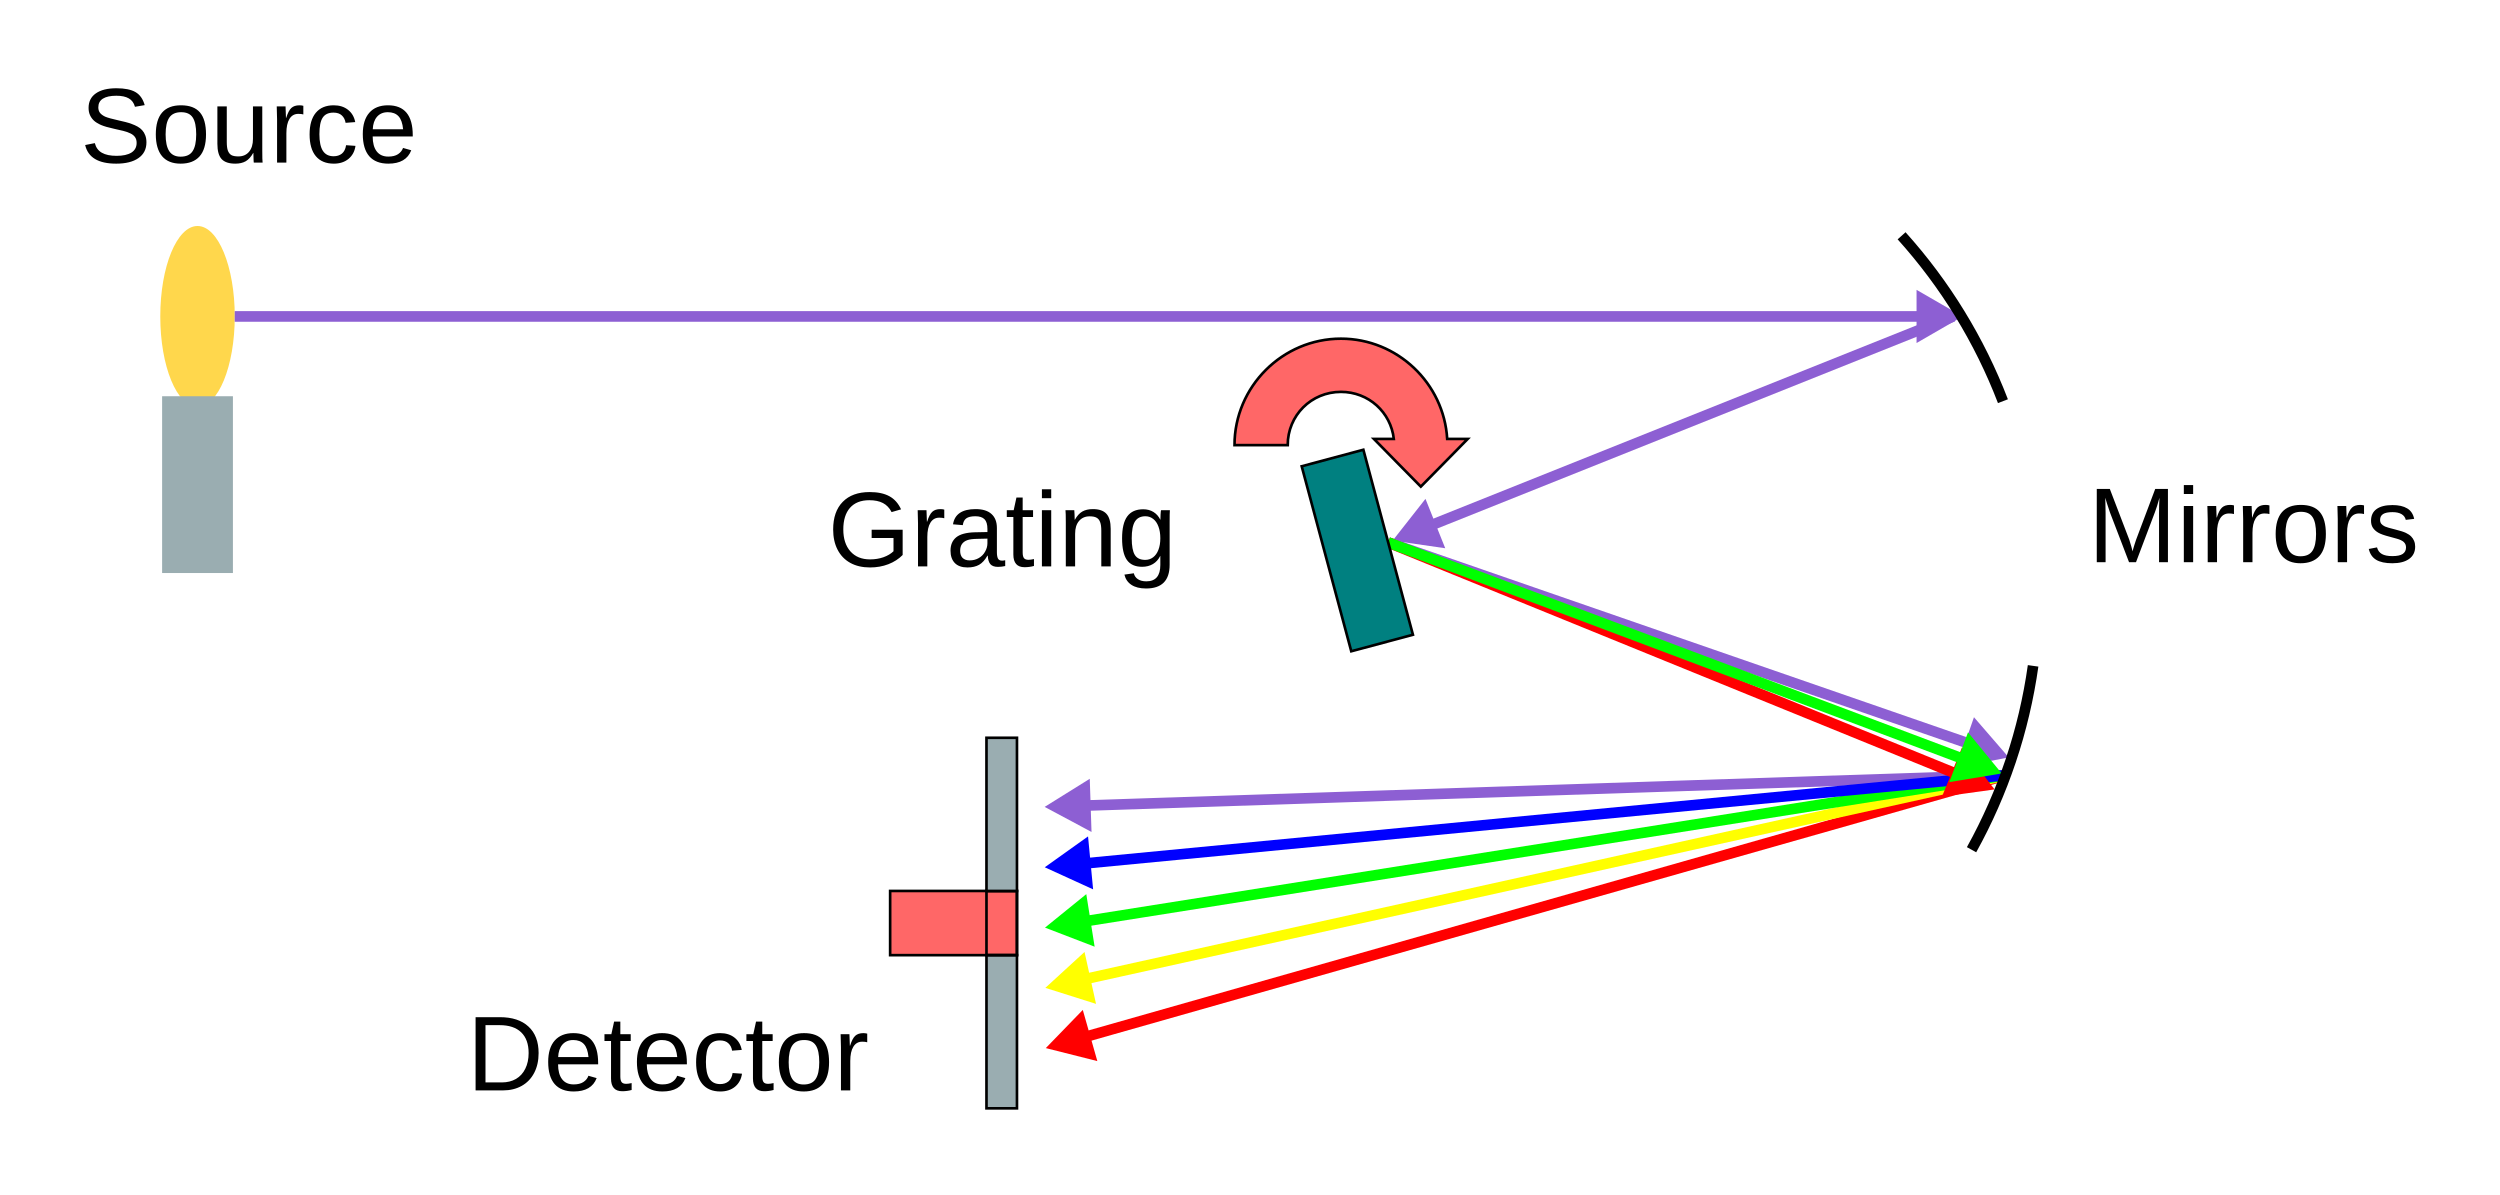
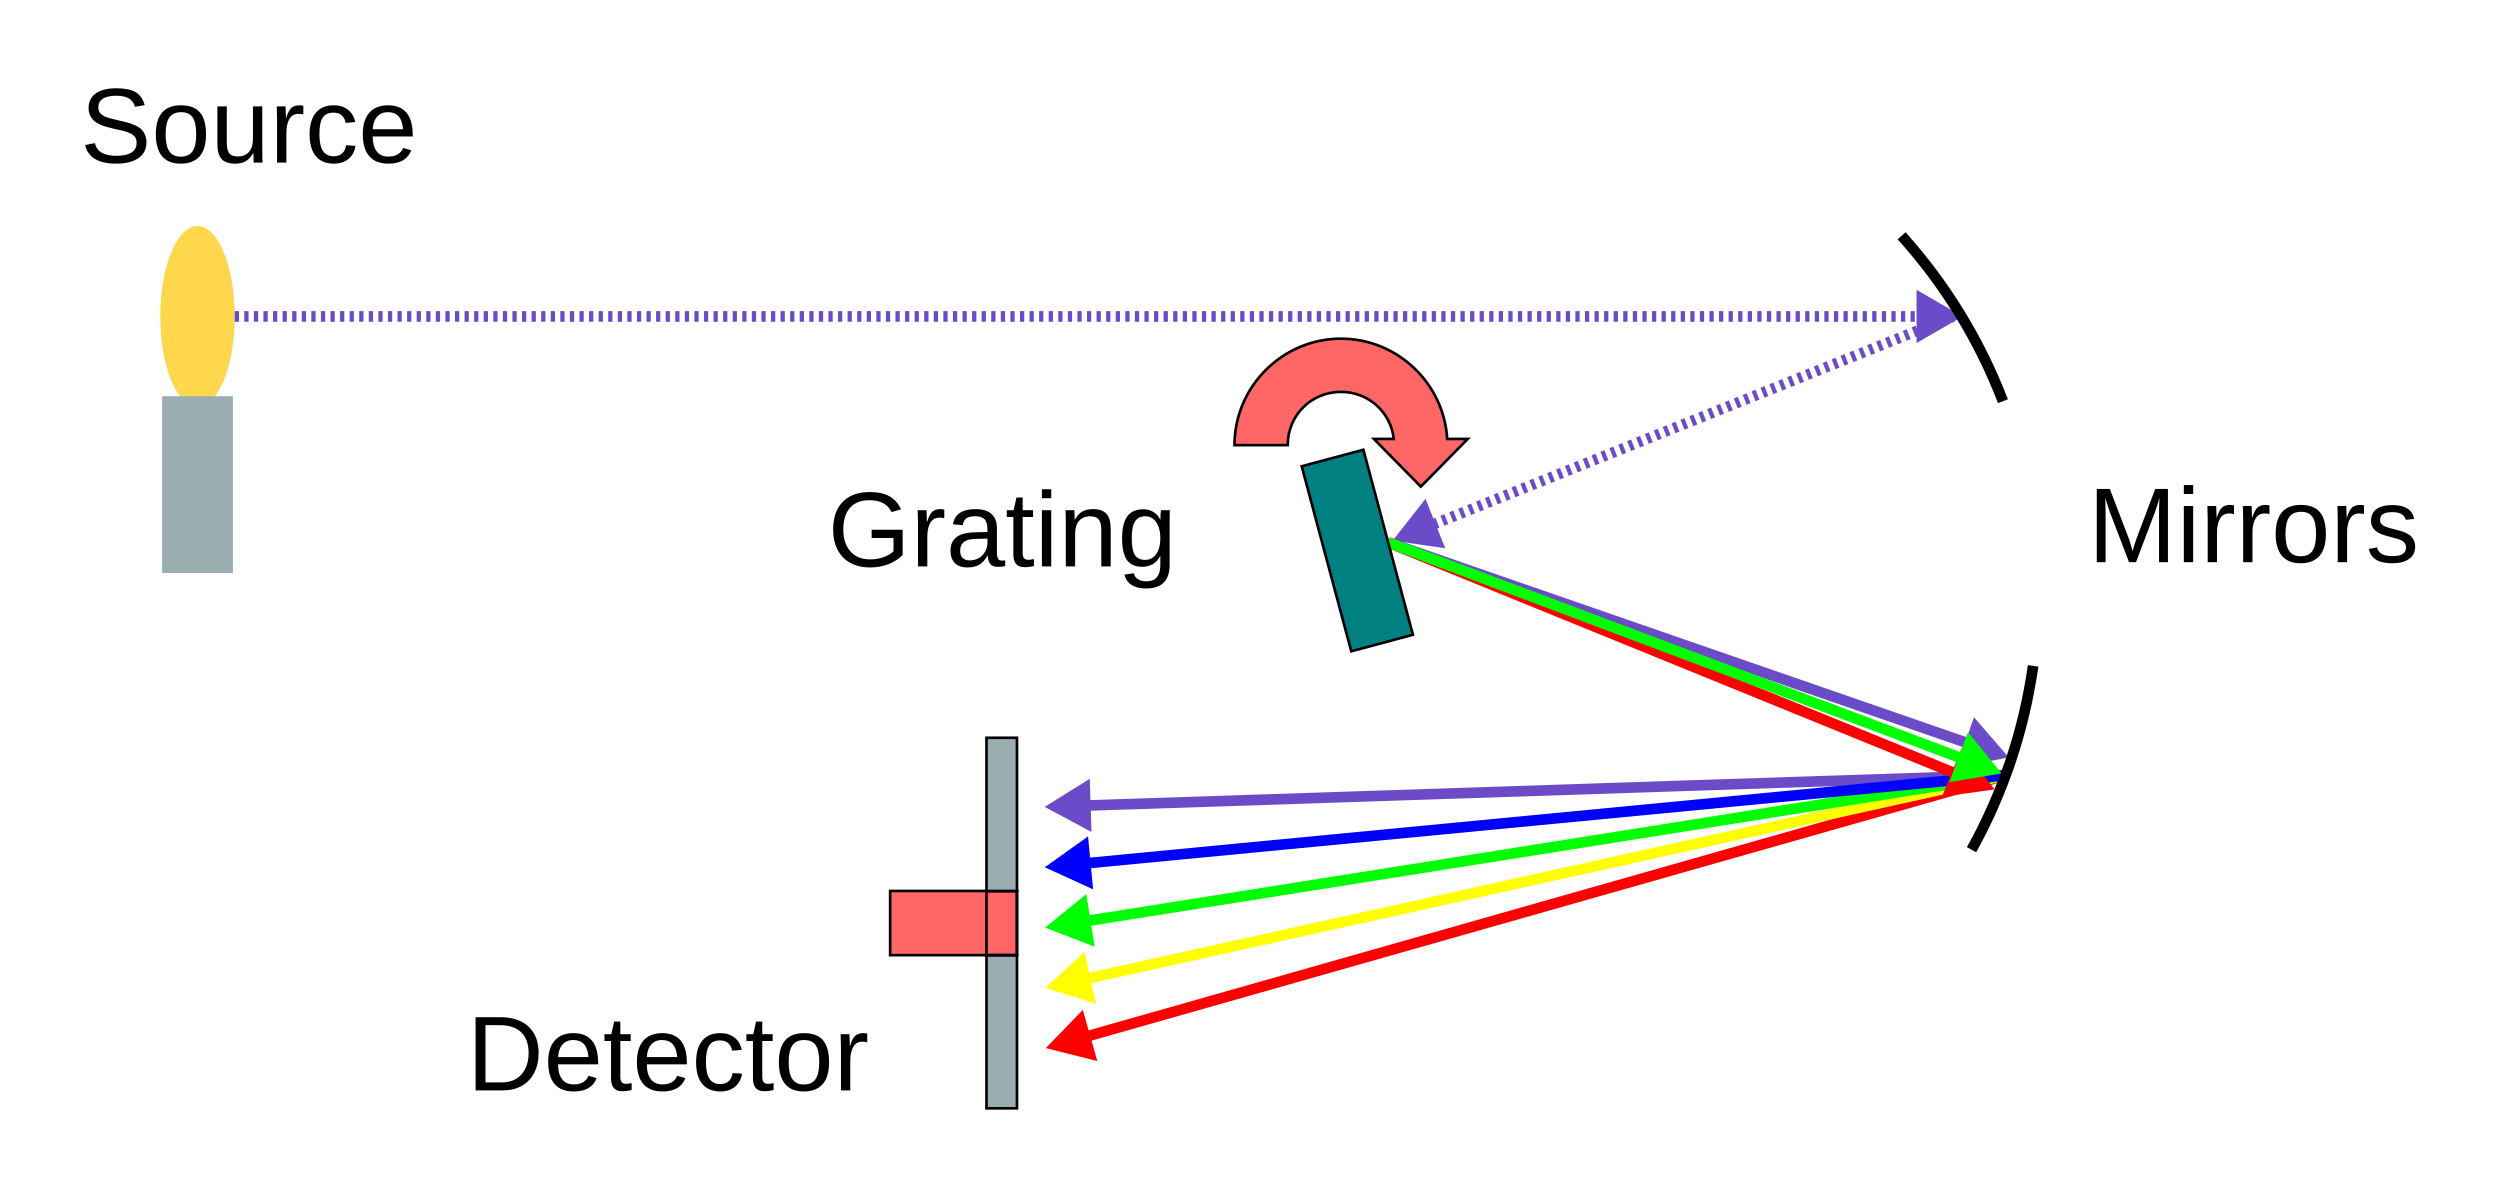
<svg xmlns="http://www.w3.org/2000/svg" xmlns:xlink="http://www.w3.org/1999/xlink" viewBox="0 0 469.92 224.58">
  <defs>
    <path id="marker" transform="scale(.5)" d="m5.77 0-8.65 5v-10z" />
    <marker id="marker1" overflow="visible" orient="auto">
-       <use width="100%" height="100%" xlink:href="#marker" fill="#ff0000" />
+       <use xlink:href="#marker" fill="#ff0000" />
    </marker>
    <marker id="marker2" overflow="visible" orient="auto">
-       <use width="100%" height="100%" xlink:href="#marker" fill="#00ff00" />
+       <use xlink:href="#marker" fill="#00ff00" />
    </marker>
    <marker id="marker3" overflow="visible" orient="auto">
-       <use width="100%" height="100%" xlink:href="#marker" fill="#0000ff" />
+       <use xlink:href="#marker" fill="#0000ff" />
    </marker>
    <marker id="marker4" overflow="visible" orient="auto">
-       <use width="100%" height="100%" xlink:href="#marker" fill="#ffff00" />
+       <use xlink:href="#marker" fill="#ffff00" />
    </marker>
    <marker id="marker5" overflow="visible" orient="auto">
-       <use width="100%" height="100%" xlink:href="#marker" fill="#8d5fd3" />
+       <use xlink:href="#marker" fill="#6b4bc8" stroke="none" />
    </marker>
  </defs>
  <g stroke-width="2" transform="translate(-16.873,-136.52)">
    <ellipse fill="#ffd74c" cx="54" cy="196" rx="7" ry="17" />
    <rect width="13.309" height="33.231" fill="#9aadb1" x="47.346" y="211" />
-     <path stroke="#8d5fd3" d="M 393.98,282.22 219,288" marker-end="url(#marker5)" />
-     <path stroke="#8d5fd3" d="M 277.79,238.48 389,277" marker-end="url(#marker5)" />
-     <path stroke="#8d5fd3" d="m384 196-100 40" marker-end="url(#marker5)" />
-     <path stroke="#8d5fd3" d="m60.994 196h319.01" marker-end="url(#marker5)" />
+     <path stroke="#6b4bc8" stroke-dasharray=".8,1" d="m384 196-100 40" marker-end="url(#marker5)" />
+     <path stroke="#6b4bc8" stroke-dasharray=".8,1" d="m60.994 196h319.01" marker-end="url(#marker5)" />
+     <path stroke="#6b4bc8" d="M 393.98,282.22 219,288" marker-end="url(#marker5)" />
+     <path stroke="#6b4bc8" d="M 277.79,238.48 389,277" marker-end="url(#marker5)" />
    <path stroke="#f00" d="M 393.98,282.22 219,331.95" marker-end="url(#marker1)" />
    <path stroke="#ff0" d="M 393.98,282.22 219,320.96" marker-end="url(#marker4)" />
    <path stroke="#0f0" d="M 393.98,282.22 219,309.98" marker-end="url(#marker2)" />
    <path stroke="#00f" d="M 393.98,282.22 219,298.99" marker-end="url(#marker3)" />
    <path stroke="#f00" d="m277.79 238.48 108.66 44.25" marker-end="url(#marker1)" />
    <path stroke="#0f0" d="m277.79 238.48 109.94 41.39" marker-end="url(#marker2)" />
    <text fill="#000" x="104.63" y="341.48" font-family="Arial" font-size="20">Detector</text>
    <text fill="#000" x="172.48" y="242.98" font-family="Arial" font-size="20">Grating</text>
    <text fill="#000" x="31.975" y="167.08" font-family="Arial" font-size="20">Source</text>
    <text fill="#000" x="409.36" y="242.19" font-family="Arial" font-size="20">Mirrors</text>
    <path fill="#ff6767" stroke="#000" stroke-width=".5" d="m268.93 200.18c-10.99 0-20.01 9.02-20.01 20.01h10c0-5.59 4.42-10.01 10.01-10.01 5.2 0 9.37 3.82 9.94 8.85h-3.74l4.4 4.48 4.41 4.48 4.41-4.48 4.4-4.48h-3.85c-0.61-10.46-9.37-18.85-19.97-18.85z" />
    <rect width="12" height="36" fill="#008080" stroke="#000" stroke-width=".5" transform="rotate(-15)" x="194.62" y="284.22" />
    <path fill="none" stroke="#000" d="m374.31 180.84a100 100 0 0 1 19.05 31.09" />
    <path fill="none" stroke="#000" d="m399.03 261.68a100 100 0 0 1-11.57 34.56" />
    <path fill="#ff6767" stroke="#000" stroke-width=".5" d="m184.19 303.99h23.84v12.07h-23.84z" />
    <path fill="#9aadb1" stroke="#000" stroke-width=".5" d="m208.03 316.06h-5.73v28.79h5.73z" />
    <path fill="none" stroke="#000" stroke-width=".5" d="m208.03 303.99h-5.73v12.07h5.73z" />
    <path fill="#9aadb1" stroke="#000" stroke-width=".5" d="m202.3 275.2v28.79h5.73v-28.79z" />
  </g>
</svg>
